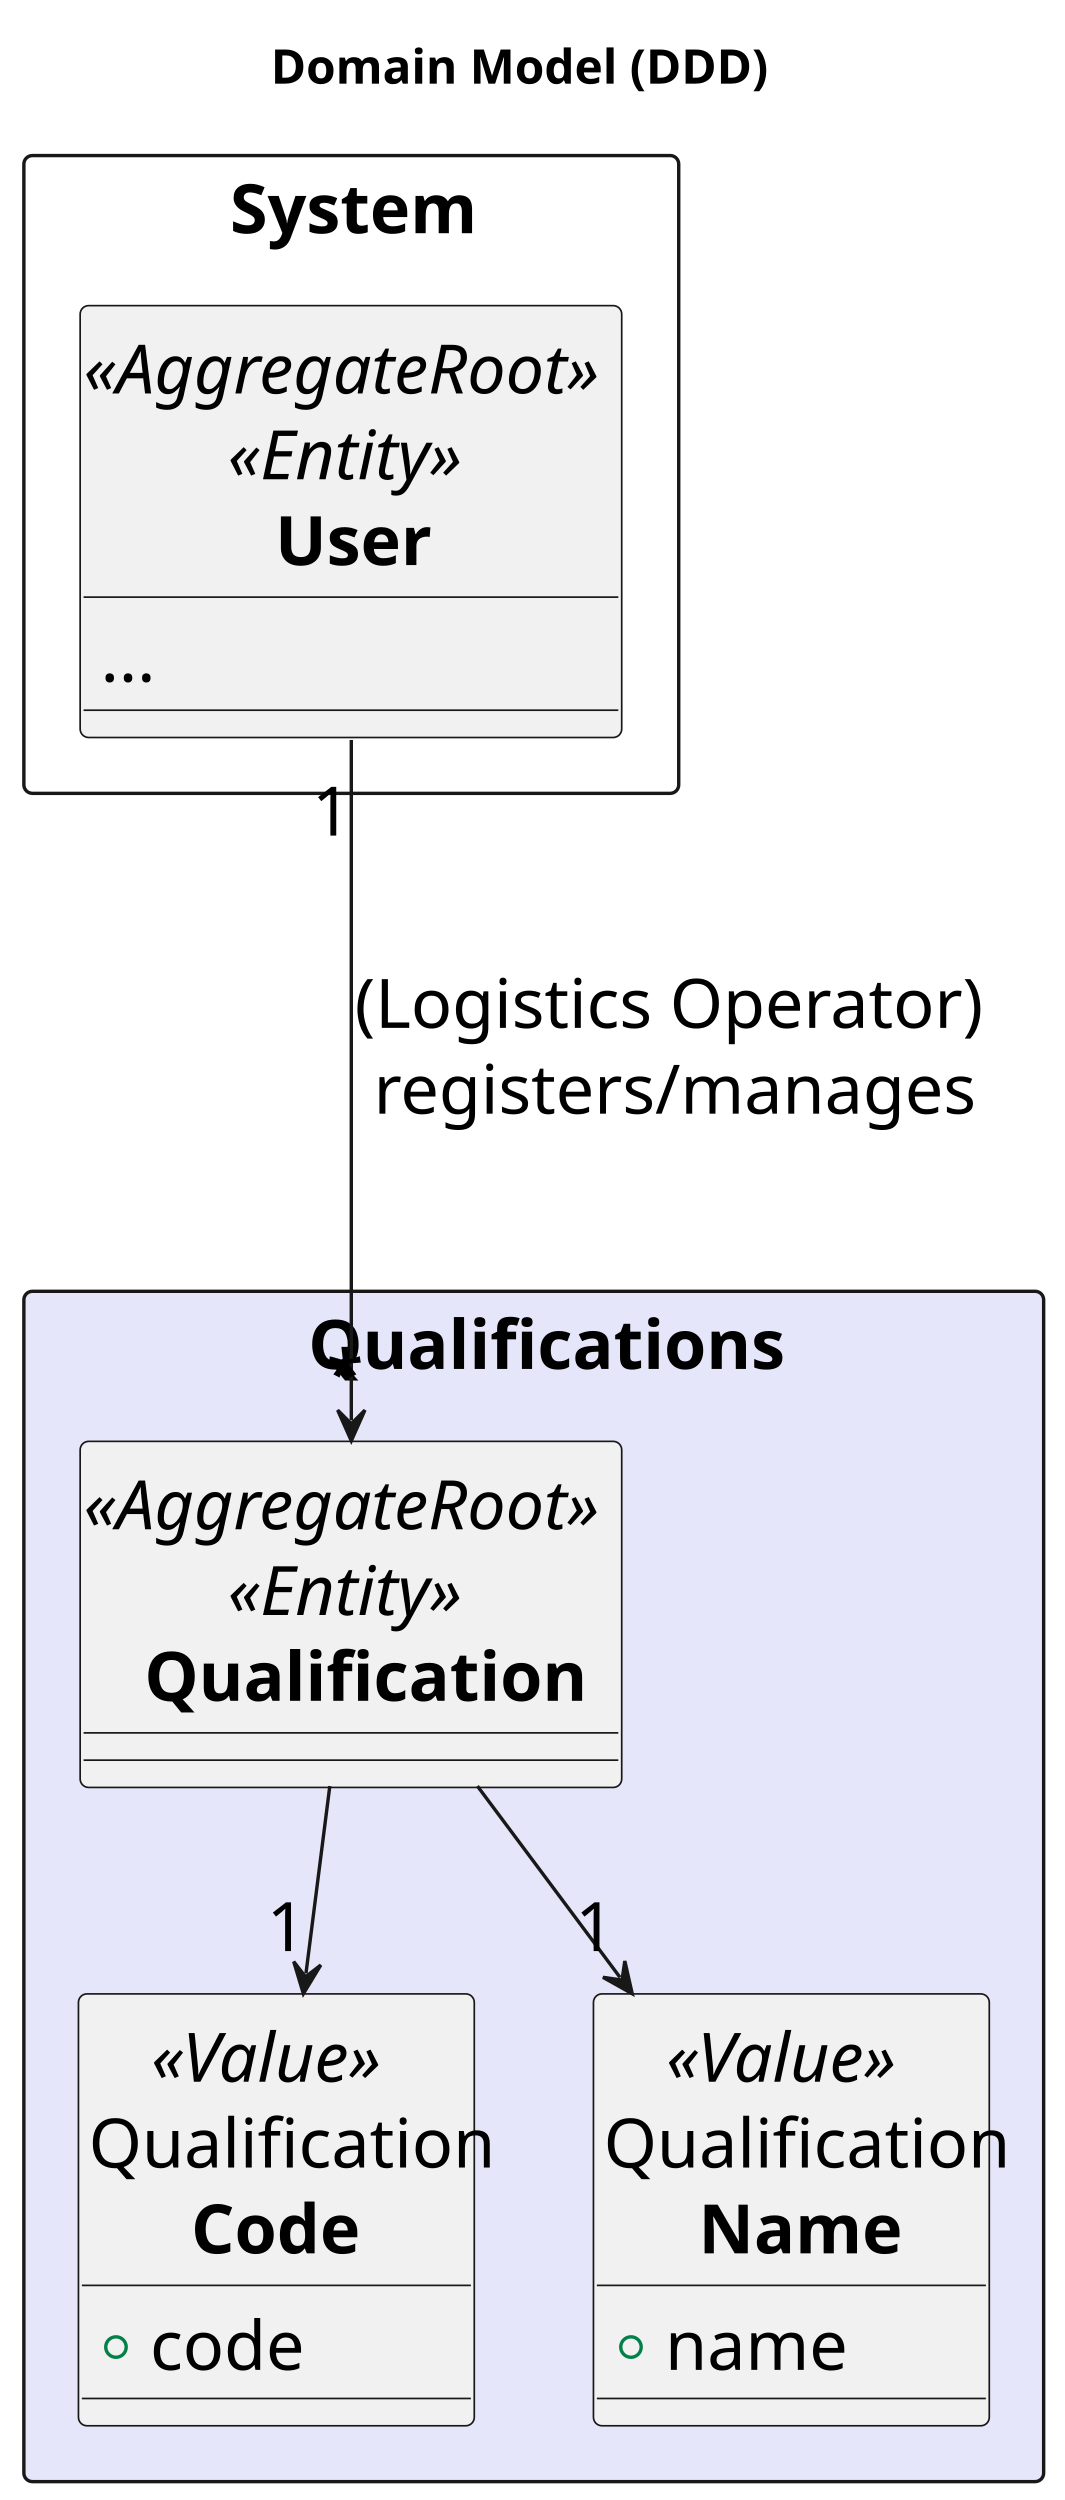
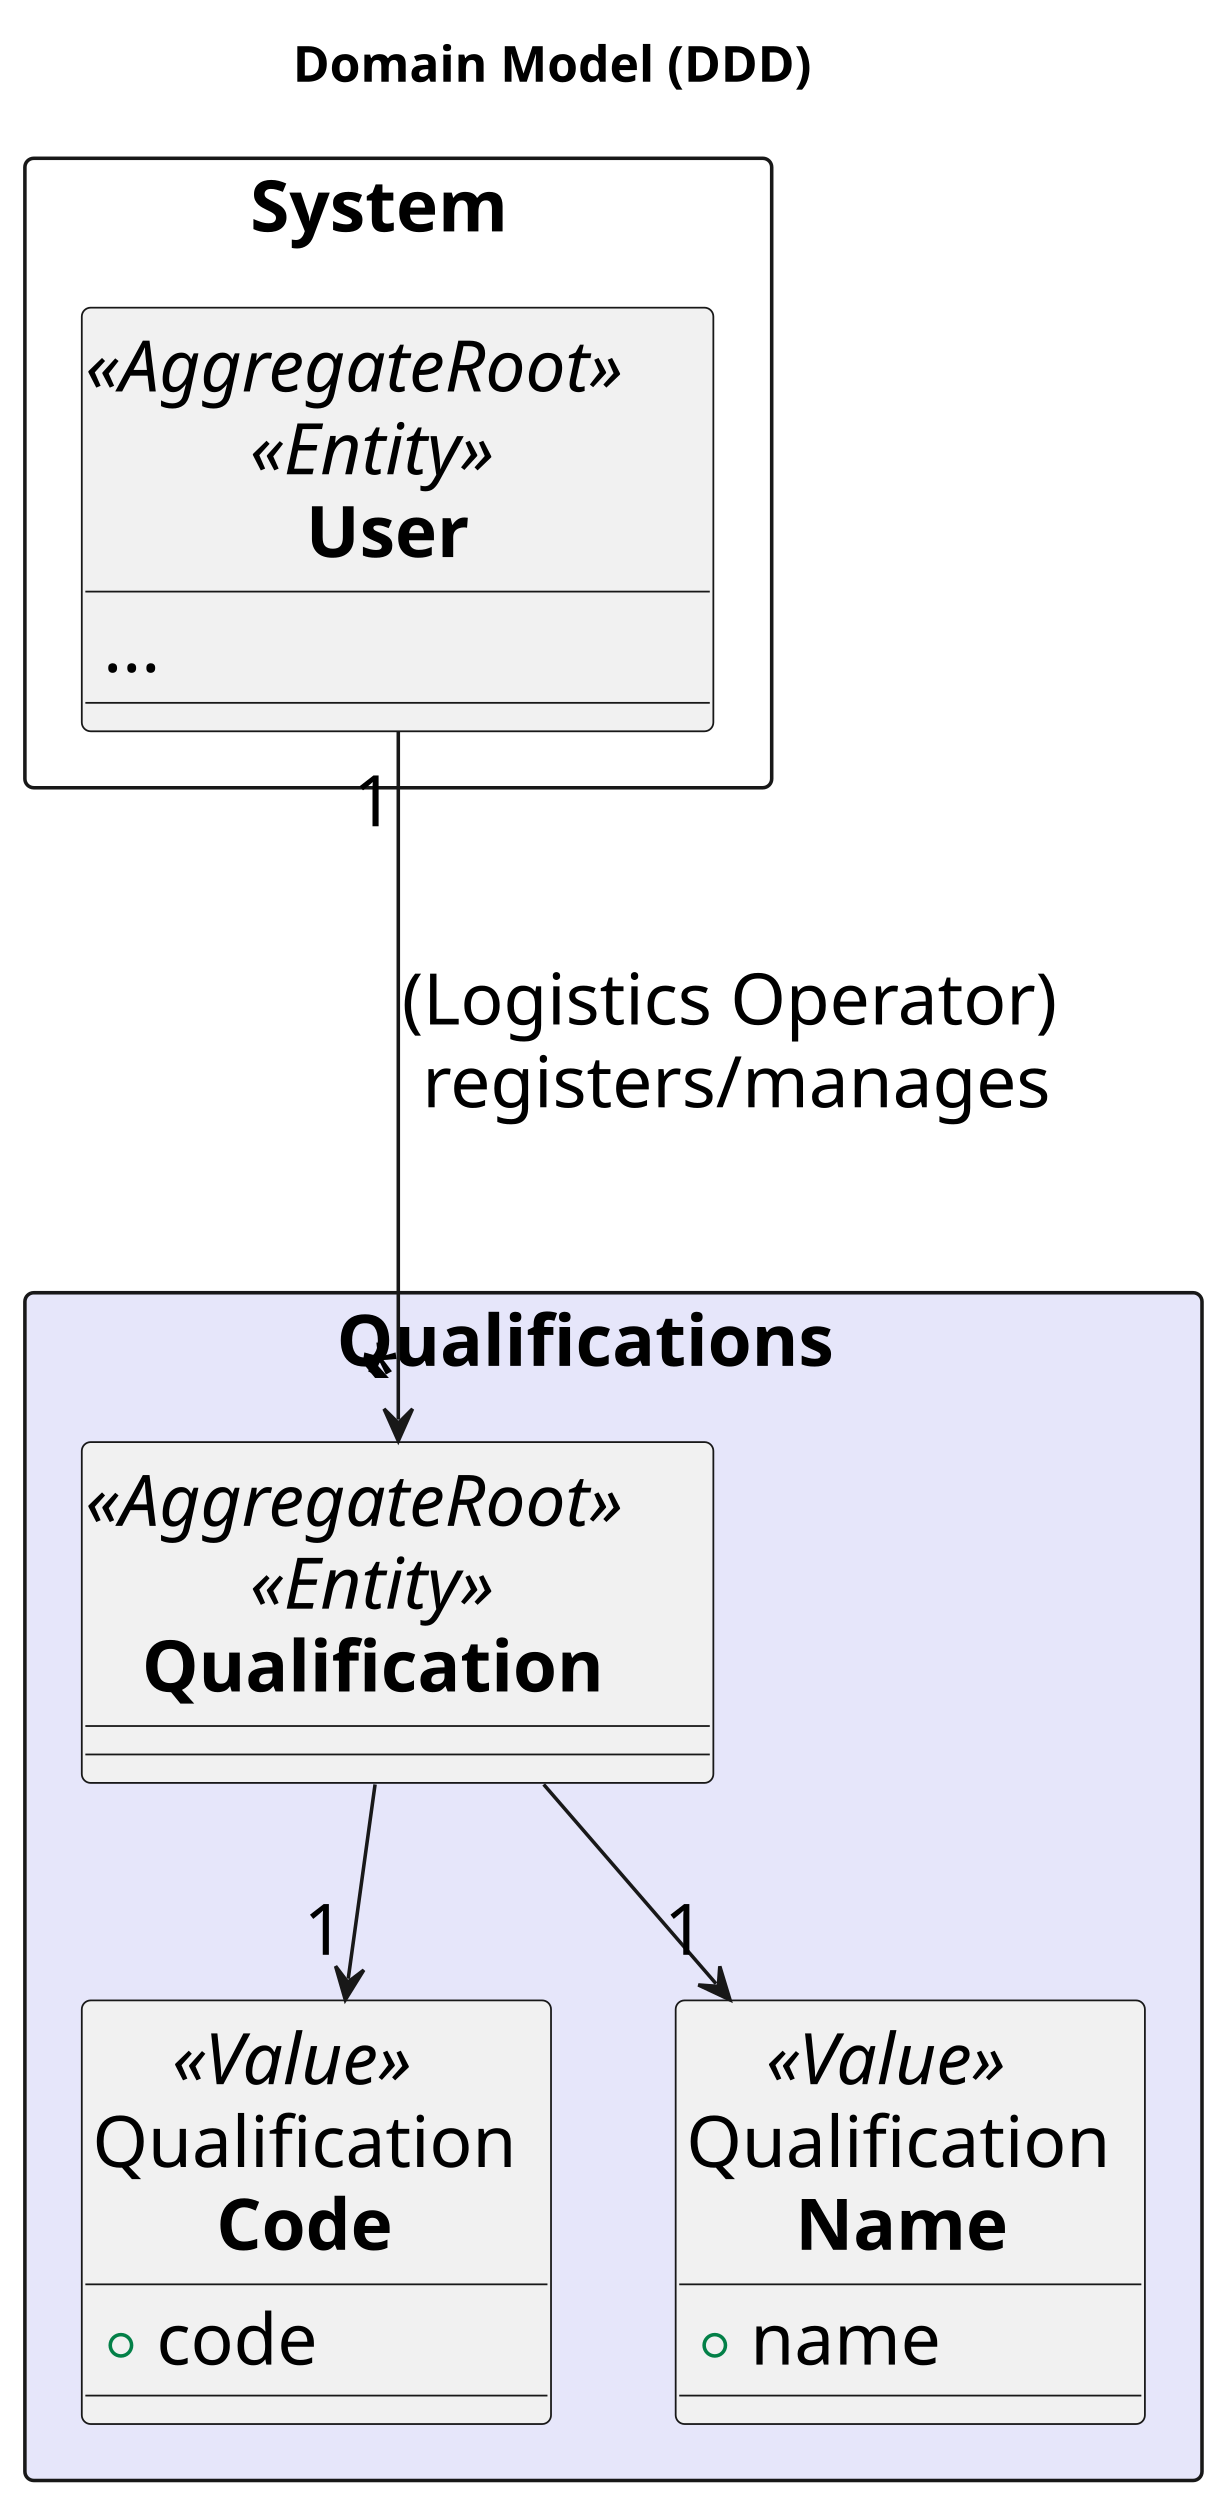
- <svg xmlns="http://www.w3.org/2000/svg" contentStyleType="text/css" data-diagram-type="CLASS" height="733px" preserveAspectRatio="none" style="width:312px;height:733px;background:#FFFFFF;" version="1.1" viewBox="0 0 312 733" width="312px" zoomAndPan="magnify">
+ <svg xmlns="http://www.w3.org/2000/svg" contentStyleType="text/css" data-diagram-type="CLASS" height="703px" preserveAspectRatio="none" style="width:344px;height:703px;background:#FFFFFF;" version="1.1" viewBox="0 0 344 703" width="344px" zoomAndPan="magnify">
  <defs />
  <g>
-     <text fill="#000000" font-family="sans-serif" font-size="14" font-weight="bold" lengthAdjust="spacing" textLength="139.214" x="79.393" y="24.533">Domain Model (DDD)</text>
+     <text fill="#000000" font-family="sans-serif" font-size="14" font-weight="bold" lengthAdjust="spacing" textLength="165.314" x="82.343" y="22.995">Domain Model (DDD)</text>
    <g class="cluster" data-entity="System" data-source-line="4" data-uid="ent0002" id="cluster_System">
-       <rect fill="none" height="187" rx="2.5" ry="2.5" style="stroke:#181818;stroke-width:1;" width="192" x="7" y="45.609" />
-       <text fill="#000000" font-family="sans-serif" font-size="20" font-weight="bold" lengthAdjust="spacing" textLength="71.152" x="67.424" y="68.371">System</text>
+       <rect fill="none" height="177" rx="2.5" ry="2.5" style="stroke:#181818;stroke-width:1;" width="210" x="7" y="44.514" />
+       <text fill="#000000" font-family="sans-serif" font-size="20" font-weight="bold" lengthAdjust="spacing" textLength="83.311" x="70.345" y="65.078">System</text>
    </g>
    <g class="cluster" data-entity="Qualifications" data-source-line="11" data-uid="ent0004" id="cluster_Qualifications">
-       <rect fill="#E6E6FA" height="349" rx="2.5" ry="2.5" style="stroke:#181818;stroke-width:1;" width="299" x="7" y="378.609" />
-       <text fill="#000000" font-family="sans-serif" font-size="20" font-weight="bold" lengthAdjust="spacing" textLength="132.246" x="90.377" y="401.371">Qualifications</text>
+       <rect fill="#E6E6FA" height="334" rx="2.5" ry="2.5" style="stroke:#181818;stroke-width:1;" width="331" x="7" y="363.514" />
+       <text fill="#000000" font-family="sans-serif" font-size="20" font-weight="bold" lengthAdjust="spacing" textLength="155.654" x="94.673" y="384.078">Qualifications</text>
    </g>
    <g class="entity" data-entity="user" data-source-line="5" data-uid="ent0003" id="entity_user">
-       <rect fill="#F1F1F1" height="126.625" rx="2.5" ry="2.5" style="stroke:#181818;stroke-width:0.5;" width="158.787" x="23.5" y="89.609" />
-       <text fill="#000000" font-family="sans-serif" font-size="20" font-style="italic" lengthAdjust="spacing" textLength="156.787" x="24.5" y="115.371">«AggregateRoot»</text>
-       <text fill="#000000" font-family="sans-serif" font-size="20" font-style="italic" lengthAdjust="spacing" textLength="72.266" x="66.761" y="140.527">«Entity»</text>
-       <text fill="#000000" font-family="sans-serif" font-size="20" font-weight="bold" lengthAdjust="spacing" textLength="44.473" x="80.657" y="165.684">User</text>
-       <line style="stroke:#181818;stroke-width:0.5;" x1="24.5" x2="181.287" y1="175.078" y2="175.078" />
-       <text fill="#000000" font-family="sans-serif" font-size="20" lengthAdjust="spacing" textLength="16.67" x="29.5" y="199.84">...</text>
-       <line style="stroke:#181818;stroke-width:0.5;" x1="24.5" x2="181.287" y1="208.234" y2="208.234" />
+       <rect fill="#F1F1F1" height="119.125" rx="2.5" ry="2.5" style="stroke:#181818;stroke-width:0.5;" width="177.596" x="23" y="86.514" />
+       <text fill="#000000" font-family="sans-serif" font-size="20" font-style="italic" lengthAdjust="spacing" textLength="175.596" x="24" y="110.078">«AggregateRoot»</text>
+       <text fill="#000000" font-family="sans-serif" font-size="20" font-style="italic" lengthAdjust="spacing" textLength="83.076" x="70.26" y="133.359">«Entity»</text>
+       <text fill="#000000" font-family="sans-serif" font-size="20" font-weight="bold" lengthAdjust="spacing" textLength="51.572" x="86.012" y="156.641">User</text>
+       <line style="stroke:#181818;stroke-width:0.5;" x1="24" x2="199.596" y1="166.357" y2="166.357" />
+       <text fill="#000000" font-family="sans-serif" font-size="20" lengthAdjust="spacing" textLength="19.072" x="29" y="188.922">...</text>
+       <line style="stroke:#181818;stroke-width:0.5;" x1="24" x2="199.596" y1="197.639" y2="197.639" />
    </g>
    <g class="entity" data-entity="quali" data-source-line="12" data-uid="ent0005" id="entity_quali">
-       <rect fill="#F1F1F1" height="101.469" rx="2.5" ry="2.5" style="stroke:#181818;stroke-width:0.5;" width="158.787" x="23.5" y="422.609" />
-       <text fill="#000000" font-family="sans-serif" font-size="20" font-style="italic" lengthAdjust="spacing" textLength="156.787" x="24.5" y="448.371">«AggregateRoot»</text>
-       <text fill="#000000" font-family="sans-serif" font-size="20" font-style="italic" lengthAdjust="spacing" textLength="72.266" x="66.761" y="473.527">«Entity»</text>
-       <text fill="#000000" font-family="sans-serif" font-size="20" font-weight="bold" lengthAdjust="spacing" textLength="121.123" x="42.332" y="498.684">Qualification</text>
-       <line style="stroke:#181818;stroke-width:0.5;" x1="24.5" x2="181.287" y1="508.078" y2="508.078" />
-       <line style="stroke:#181818;stroke-width:0.5;" x1="24.5" x2="181.287" y1="516.078" y2="516.078" />
+       <rect fill="#F1F1F1" height="95.844" rx="2.5" ry="2.5" style="stroke:#181818;stroke-width:0.5;" width="177.596" x="23" y="405.514" />
+       <text fill="#000000" font-family="sans-serif" font-size="20" font-style="italic" lengthAdjust="spacing" textLength="175.596" x="24" y="429.078">«AggregateRoot»</text>
+       <text fill="#000000" font-family="sans-serif" font-size="20" font-style="italic" lengthAdjust="spacing" textLength="83.076" x="70.26" y="452.359">«Entity»</text>
+       <text fill="#000000" font-family="sans-serif" font-size="20" font-weight="bold" lengthAdjust="spacing" textLength="143.75" x="39.923" y="475.641">Qualification</text>
+       <line style="stroke:#181818;stroke-width:0.5;" x1="24" x2="199.596" y1="485.357" y2="485.357" />
+       <line style="stroke:#181818;stroke-width:0.5;" x1="24" x2="199.596" y1="493.357" y2="493.357" />
    </g>
    <g class="entity" data-entity="quali_code" data-source-line="16" data-uid="ent0006" id="entity_quali_code">
-       <rect fill="#F1F1F1" height="126.625" rx="2.5" ry="2.5" style="stroke:#181818;stroke-width:0.5;" width="116.059" x="23" y="584.609" />
-       <text fill="#000000" font-family="sans-serif" font-size="20" font-style="italic" lengthAdjust="spacing" textLength="73.398" x="44.33" y="610.371">«Value»</text>
-       <text fill="#000000" font-family="sans-serif" font-size="20" lengthAdjust="spacing" textLength="110.059" x="26" y="635.527">Qualification</text>
-       <text fill="#000000" font-family="sans-serif" font-size="20" font-weight="bold" lengthAdjust="spacing" textLength="50" x="56.029" y="660.684">Code</text>
-       <line style="stroke:#181818;stroke-width:0.5;" x1="24" x2="138.059" y1="670.078" y2="670.078" />
-       <ellipse cx="34" cy="688.156" fill="none" rx="3" ry="3" style="stroke:#038048;stroke-width:1;" />
-       <text fill="#000000" font-family="sans-serif" font-size="20" lengthAdjust="spacing" textLength="43.369" x="44" y="694.84">code</text>
-       <line style="stroke:#181818;stroke-width:0.5;" x1="24" x2="138.059" y1="703.234" y2="703.234" />
+       <rect fill="#F1F1F1" height="119.125" rx="2.5" ry="2.5" style="stroke:#181818;stroke-width:0.5;" width="131.947" x="23" y="562.514" />
+       <text fill="#000000" font-family="sans-serif" font-size="20" font-style="italic" lengthAdjust="spacing" textLength="81.162" x="48.393" y="586.078">«Value»</text>
+       <text fill="#000000" font-family="sans-serif" font-size="20" lengthAdjust="spacing" textLength="125.947" x="26" y="609.359">Qualification</text>
+       <text fill="#000000" font-family="sans-serif" font-size="20" font-weight="bold" lengthAdjust="spacing" textLength="56.299" x="60.824" y="632.641">Code</text>
+       <line style="stroke:#181818;stroke-width:0.5;" x1="24" x2="153.947" y1="642.357" y2="642.357" />
+       <ellipse cx="34" cy="659.498" fill="none" rx="3" ry="3" style="stroke:#038048;stroke-width:1;" />
+       <text fill="#000000" font-family="sans-serif" font-size="20" lengthAdjust="spacing" textLength="48.232" x="44" y="664.922">code</text>
+       <line style="stroke:#181818;stroke-width:0.5;" x1="24" x2="153.947" y1="673.639" y2="673.639" />
    </g>
    <g class="entity" data-entity="quali_name" data-source-line="21" data-uid="ent0007" id="entity_quali_name">
-       <rect fill="#F1F1F1" height="126.625" rx="2.5" ry="2.5" style="stroke:#181818;stroke-width:0.5;" width="116.059" x="174" y="584.609" />
-       <text fill="#000000" font-family="sans-serif" font-size="20" font-style="italic" lengthAdjust="spacing" textLength="73.398" x="195.33" y="610.371">«Value»</text>
-       <text fill="#000000" font-family="sans-serif" font-size="20" lengthAdjust="spacing" textLength="110.059" x="177" y="635.527">Qualification</text>
-       <text fill="#000000" font-family="sans-serif" font-size="20" font-weight="bold" lengthAdjust="spacing" textLength="54.473" x="204.793" y="660.684">Name</text>
-       <line style="stroke:#181818;stroke-width:0.5;" x1="175" x2="289.059" y1="670.078" y2="670.078" />
-       <ellipse cx="185" cy="688.156" fill="none" rx="3" ry="3" style="stroke:#038048;stroke-width:1;" />
-       <text fill="#000000" font-family="sans-serif" font-size="20" lengthAdjust="spacing" textLength="50.029" x="195" y="694.84">name</text>
-       <line style="stroke:#181818;stroke-width:0.5;" x1="175" x2="289.059" y1="703.234" y2="703.234" />
+       <rect fill="#F1F1F1" height="119.125" rx="2.5" ry="2.5" style="stroke:#181818;stroke-width:0.5;" width="131.947" x="190" y="562.514" />
+       <text fill="#000000" font-family="sans-serif" font-size="20" font-style="italic" lengthAdjust="spacing" textLength="81.162" x="215.393" y="586.078">«Value»</text>
+       <text fill="#000000" font-family="sans-serif" font-size="20" lengthAdjust="spacing" textLength="125.947" x="193" y="609.359">Qualification</text>
+       <text fill="#000000" font-family="sans-serif" font-size="20" font-weight="bold" lengthAdjust="spacing" textLength="64.639" x="223.654" y="632.641">Name</text>
+       <line style="stroke:#181818;stroke-width:0.5;" x1="191" x2="320.947" y1="642.357" y2="642.357" />
+       <ellipse cx="201" cy="659.498" fill="none" rx="3" ry="3" style="stroke:#038048;stroke-width:1;" />
+       <text fill="#000000" font-family="sans-serif" font-size="20" lengthAdjust="spacing" textLength="56.719" x="211" y="664.922">name</text>
+       <line style="stroke:#181818;stroke-width:0.5;" x1="191" x2="320.947" y1="673.639" y2="673.639" />
    </g>
    <g class="link" data-entity-1="user" data-entity-2="quali" data-source-line="27" data-uid="lnk8" id="link_user_quali">
-       <path codeLine="27" d="M103,216.939 C103,277.209 103,361.019 103,416.449" fill="none" id="user-to-quali" style="stroke:#181818;stroke-width:1;" />
-       <polygon fill="#181818" points="103,422.449,107,413.449,103,417.449,99,413.449,103,422.449" style="stroke:#181818;stroke-width:1;" />
-       <text fill="#000000" font-family="sans-serif" font-size="20" lengthAdjust="spacing" textLength="175.615" x="104" y="301.371">(Logistics Operator)</text>
-       <text fill="#000000" font-family="sans-serif" font-size="20" lengthAdjust="spacing" textLength="164.522" x="109.547" y="326.527">registers/manages</text>
-       <text fill="#000000" font-family="sans-serif" font-size="20" lengthAdjust="spacing" textLength="11.123" x="91.492" y="245.002">1</text>
-       <text fill="#000000" font-family="sans-serif" font-size="20" lengthAdjust="spacing" textLength="7.783" x="95.615" y="410.099">*</text>
+       <path codeLine="27" d="M112,205.554 C112,263.594 112,345.414 112,399.184" fill="none" id="user-to-quali" style="stroke:#181818;stroke-width:1;" />
+       <polygon fill="#181818" points="112,405.184,116,396.184,112,400.184,108,396.184,112,405.184" style="stroke:#181818;stroke-width:1;" />
+       <text fill="#000000" font-family="sans-serif" font-size="20" lengthAdjust="spacing" textLength="198.35" x="113" y="288.078">(Logistics Operator)</text>
+       <text fill="#000000" font-family="sans-serif" font-size="20" lengthAdjust="spacing" textLength="186.816" x="118.767" y="311.359">registers/manages</text>
+       <text fill="#000000" font-family="sans-serif" font-size="20" lengthAdjust="spacing" textLength="12.725" x="99.371" y="232.341">1</text>
+       <text fill="#000000" font-family="sans-serif" font-size="20" lengthAdjust="spacing" textLength="10" x="101.355" y="392.738">*</text>
    </g>
    <g class="link" data-entity-1="quali" data-entity-2="quali_code" data-source-line="30" data-uid="lnk9" id="link_quali_quali_code">
-       <path codeLine="30" d="M96.7,523.679 C94.28,542.659 92.258,558.587 89.708,578.617" fill="none" id="quali-to-quali_code" style="stroke:#181818;stroke-width:1;" />
-       <polygon fill="#181818" points="88.95,584.569,94.055,576.147,89.581,579.609,86.119,575.136,88.95,584.569" style="stroke:#181818;stroke-width:1;" />
-       <text fill="#000000" font-family="sans-serif" font-size="20" lengthAdjust="spacing" textLength="11.123" x="78.222" y="572.043">1</text>
+       <path codeLine="30" d="M105.47,501.784 C102.87,520.624 100.661,536.57 97.921,556.41" fill="none" id="quali-to-quali_code" style="stroke:#181818;stroke-width:1;" />
+       <polygon fill="#181818" points="97.1,562.354,102.294,553.986,97.784,557.401,94.369,552.891,97.1,562.354" style="stroke:#181818;stroke-width:1;" />
+       <text fill="#000000" font-family="sans-serif" font-size="20" lengthAdjust="spacing" textLength="12.725" x="85.388" y="549.699">1</text>
    </g>
    <g class="link" data-entity-1="quali" data-entity-2="quali_name" data-source-line="31" data-uid="lnk10" id="link_quali_quali_name">
-       <path codeLine="31" d="M139.97,523.679 C154.11,542.659 166.843,559.73 181.783,579.76" fill="none" id="quali-to-quali_name" style="stroke:#181818;stroke-width:1;" />
-       <polygon fill="#181818" points="185.37,584.569,183.195,574.964,182.381,580.562,176.783,579.747,185.37,584.569" style="stroke:#181818;stroke-width:1;" />
-       <text fill="#000000" font-family="sans-serif" font-size="20" lengthAdjust="spacing" textLength="11.123" x="168.672" y="572.043">1</text>
+       <path codeLine="31" d="M152.88,501.784 C169.18,520.624 184.185,537.976 201.345,557.816" fill="none" id="quali-to-quali_name" style="stroke:#181818;stroke-width:1;" />
+       <polygon fill="#181818" points="205.27,562.354,202.408,552.93,201.999,558.572,196.357,558.163,205.27,562.354" style="stroke:#181818;stroke-width:1;" />
+       <text fill="#000000" font-family="sans-serif" font-size="20" lengthAdjust="spacing" textLength="12.725" x="186.756" y="549.699">1</text>
    </g>
  </g>
</svg>
